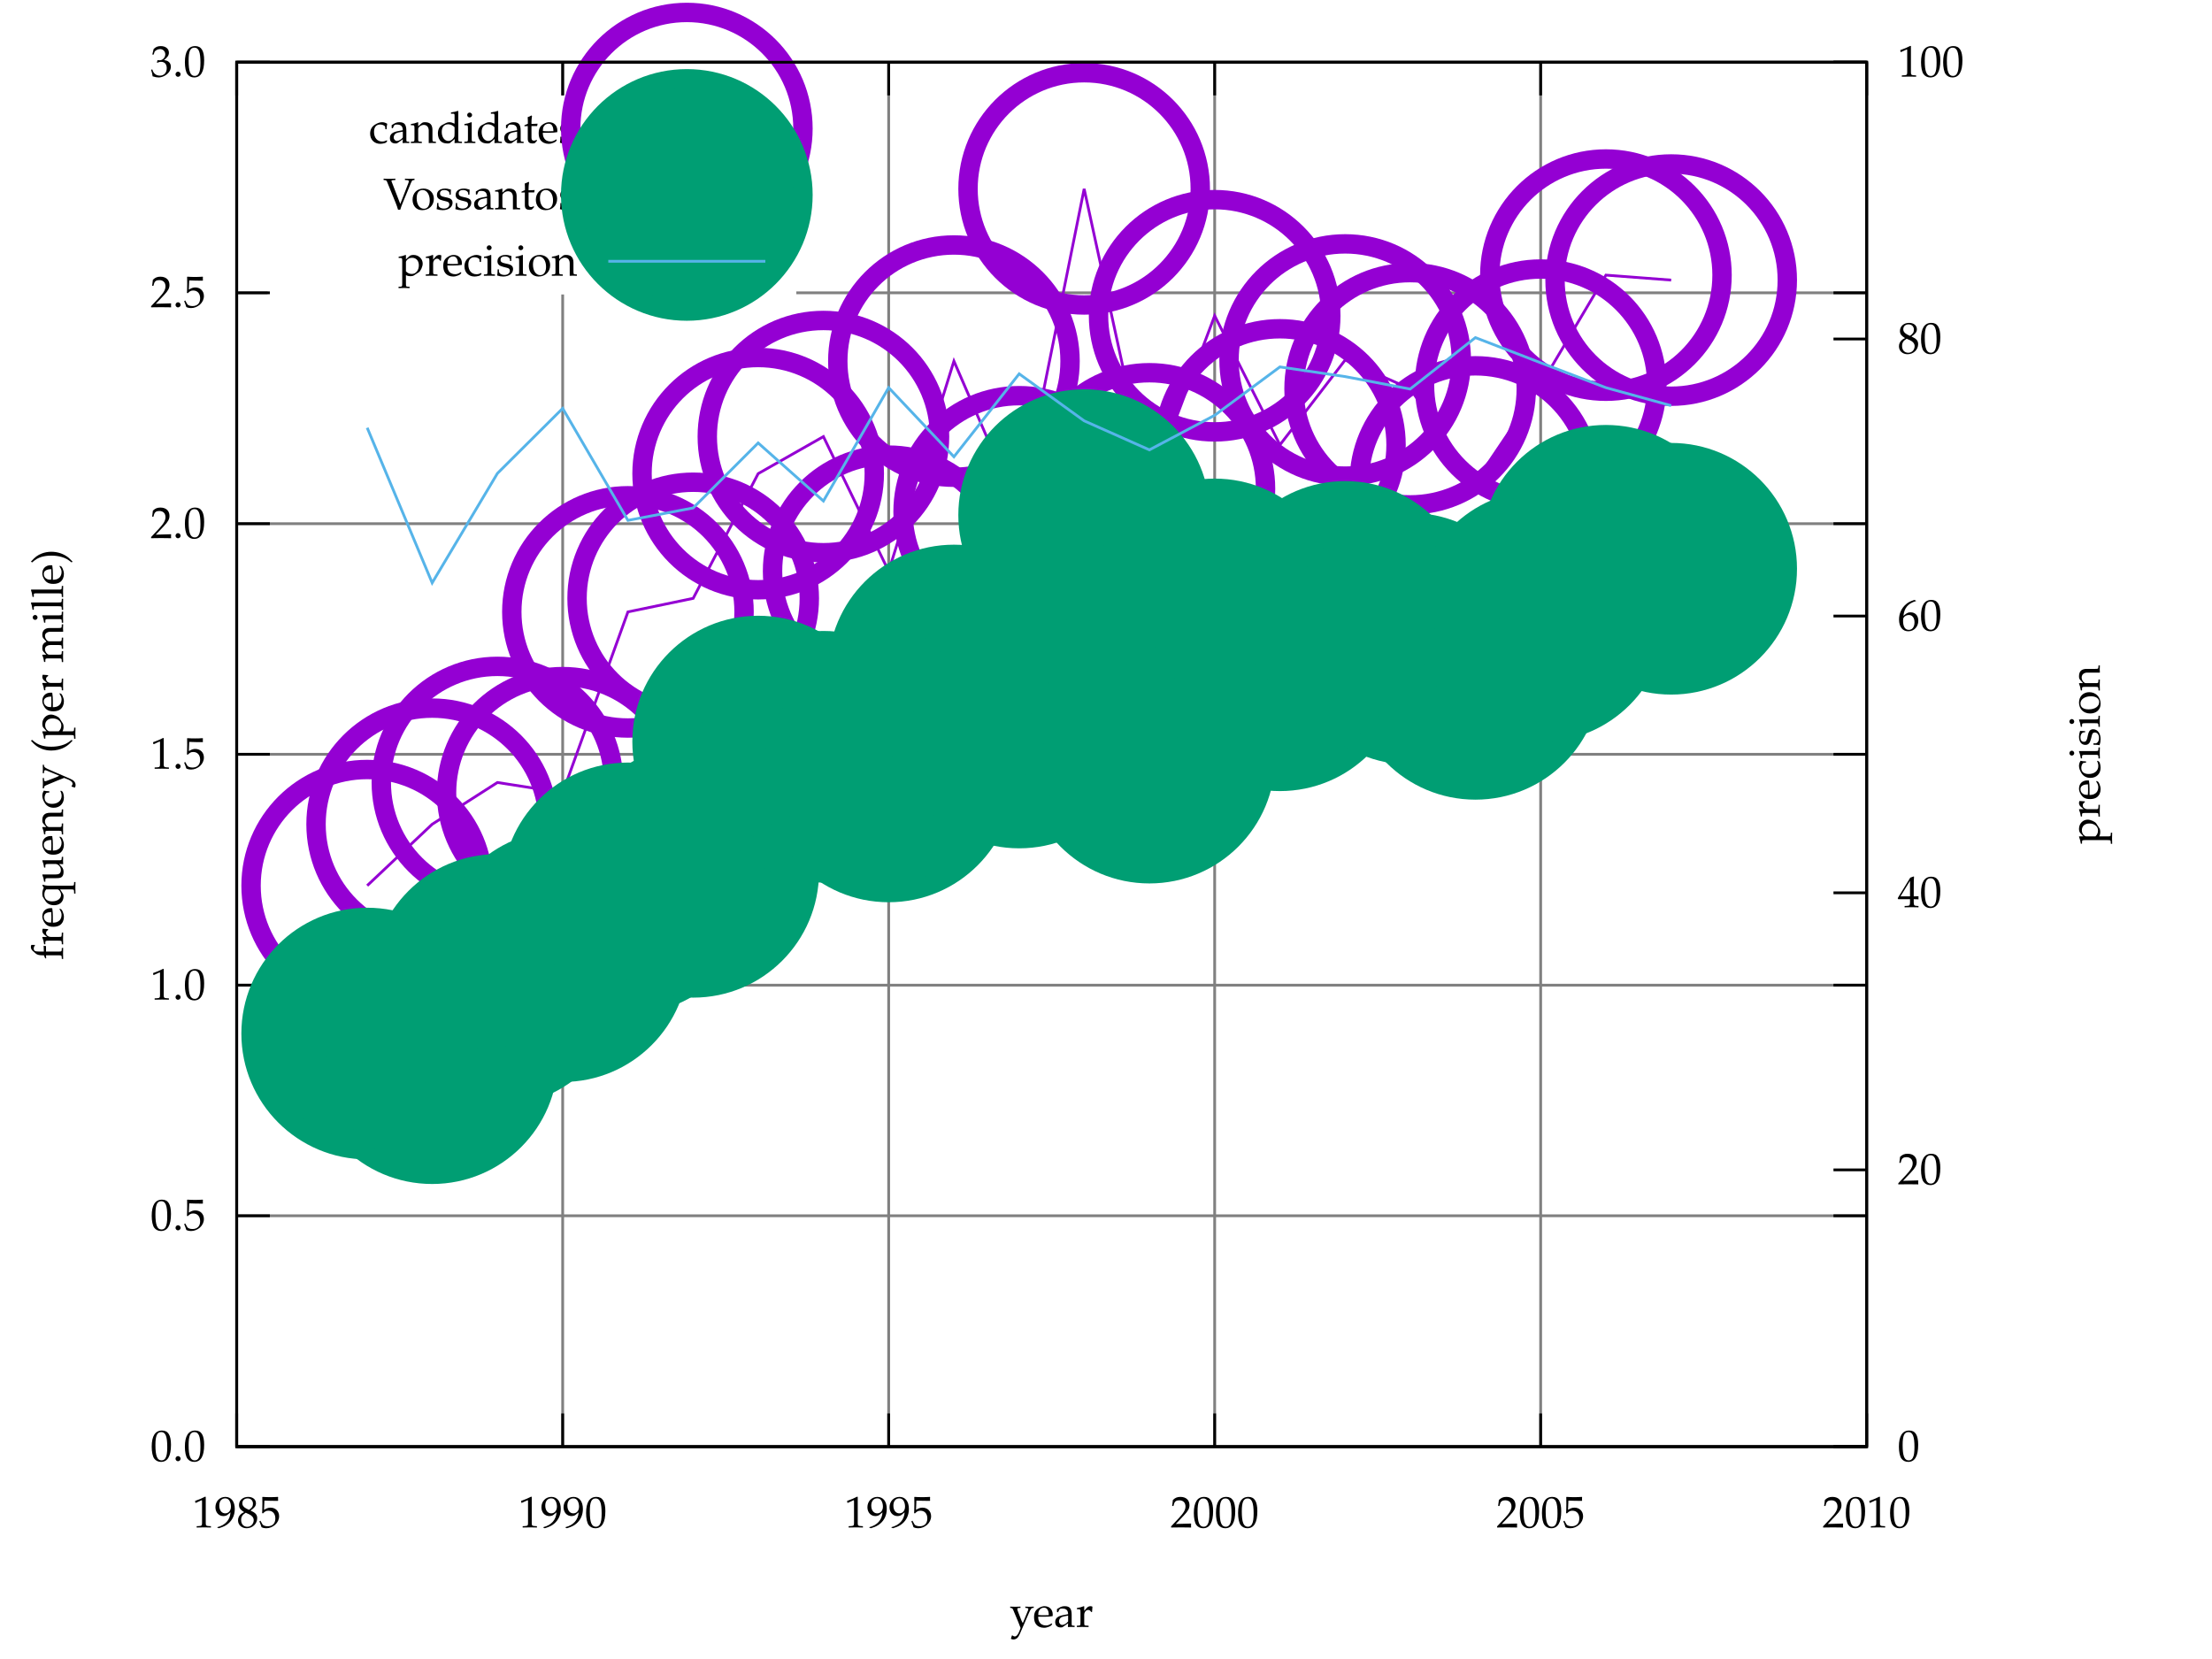
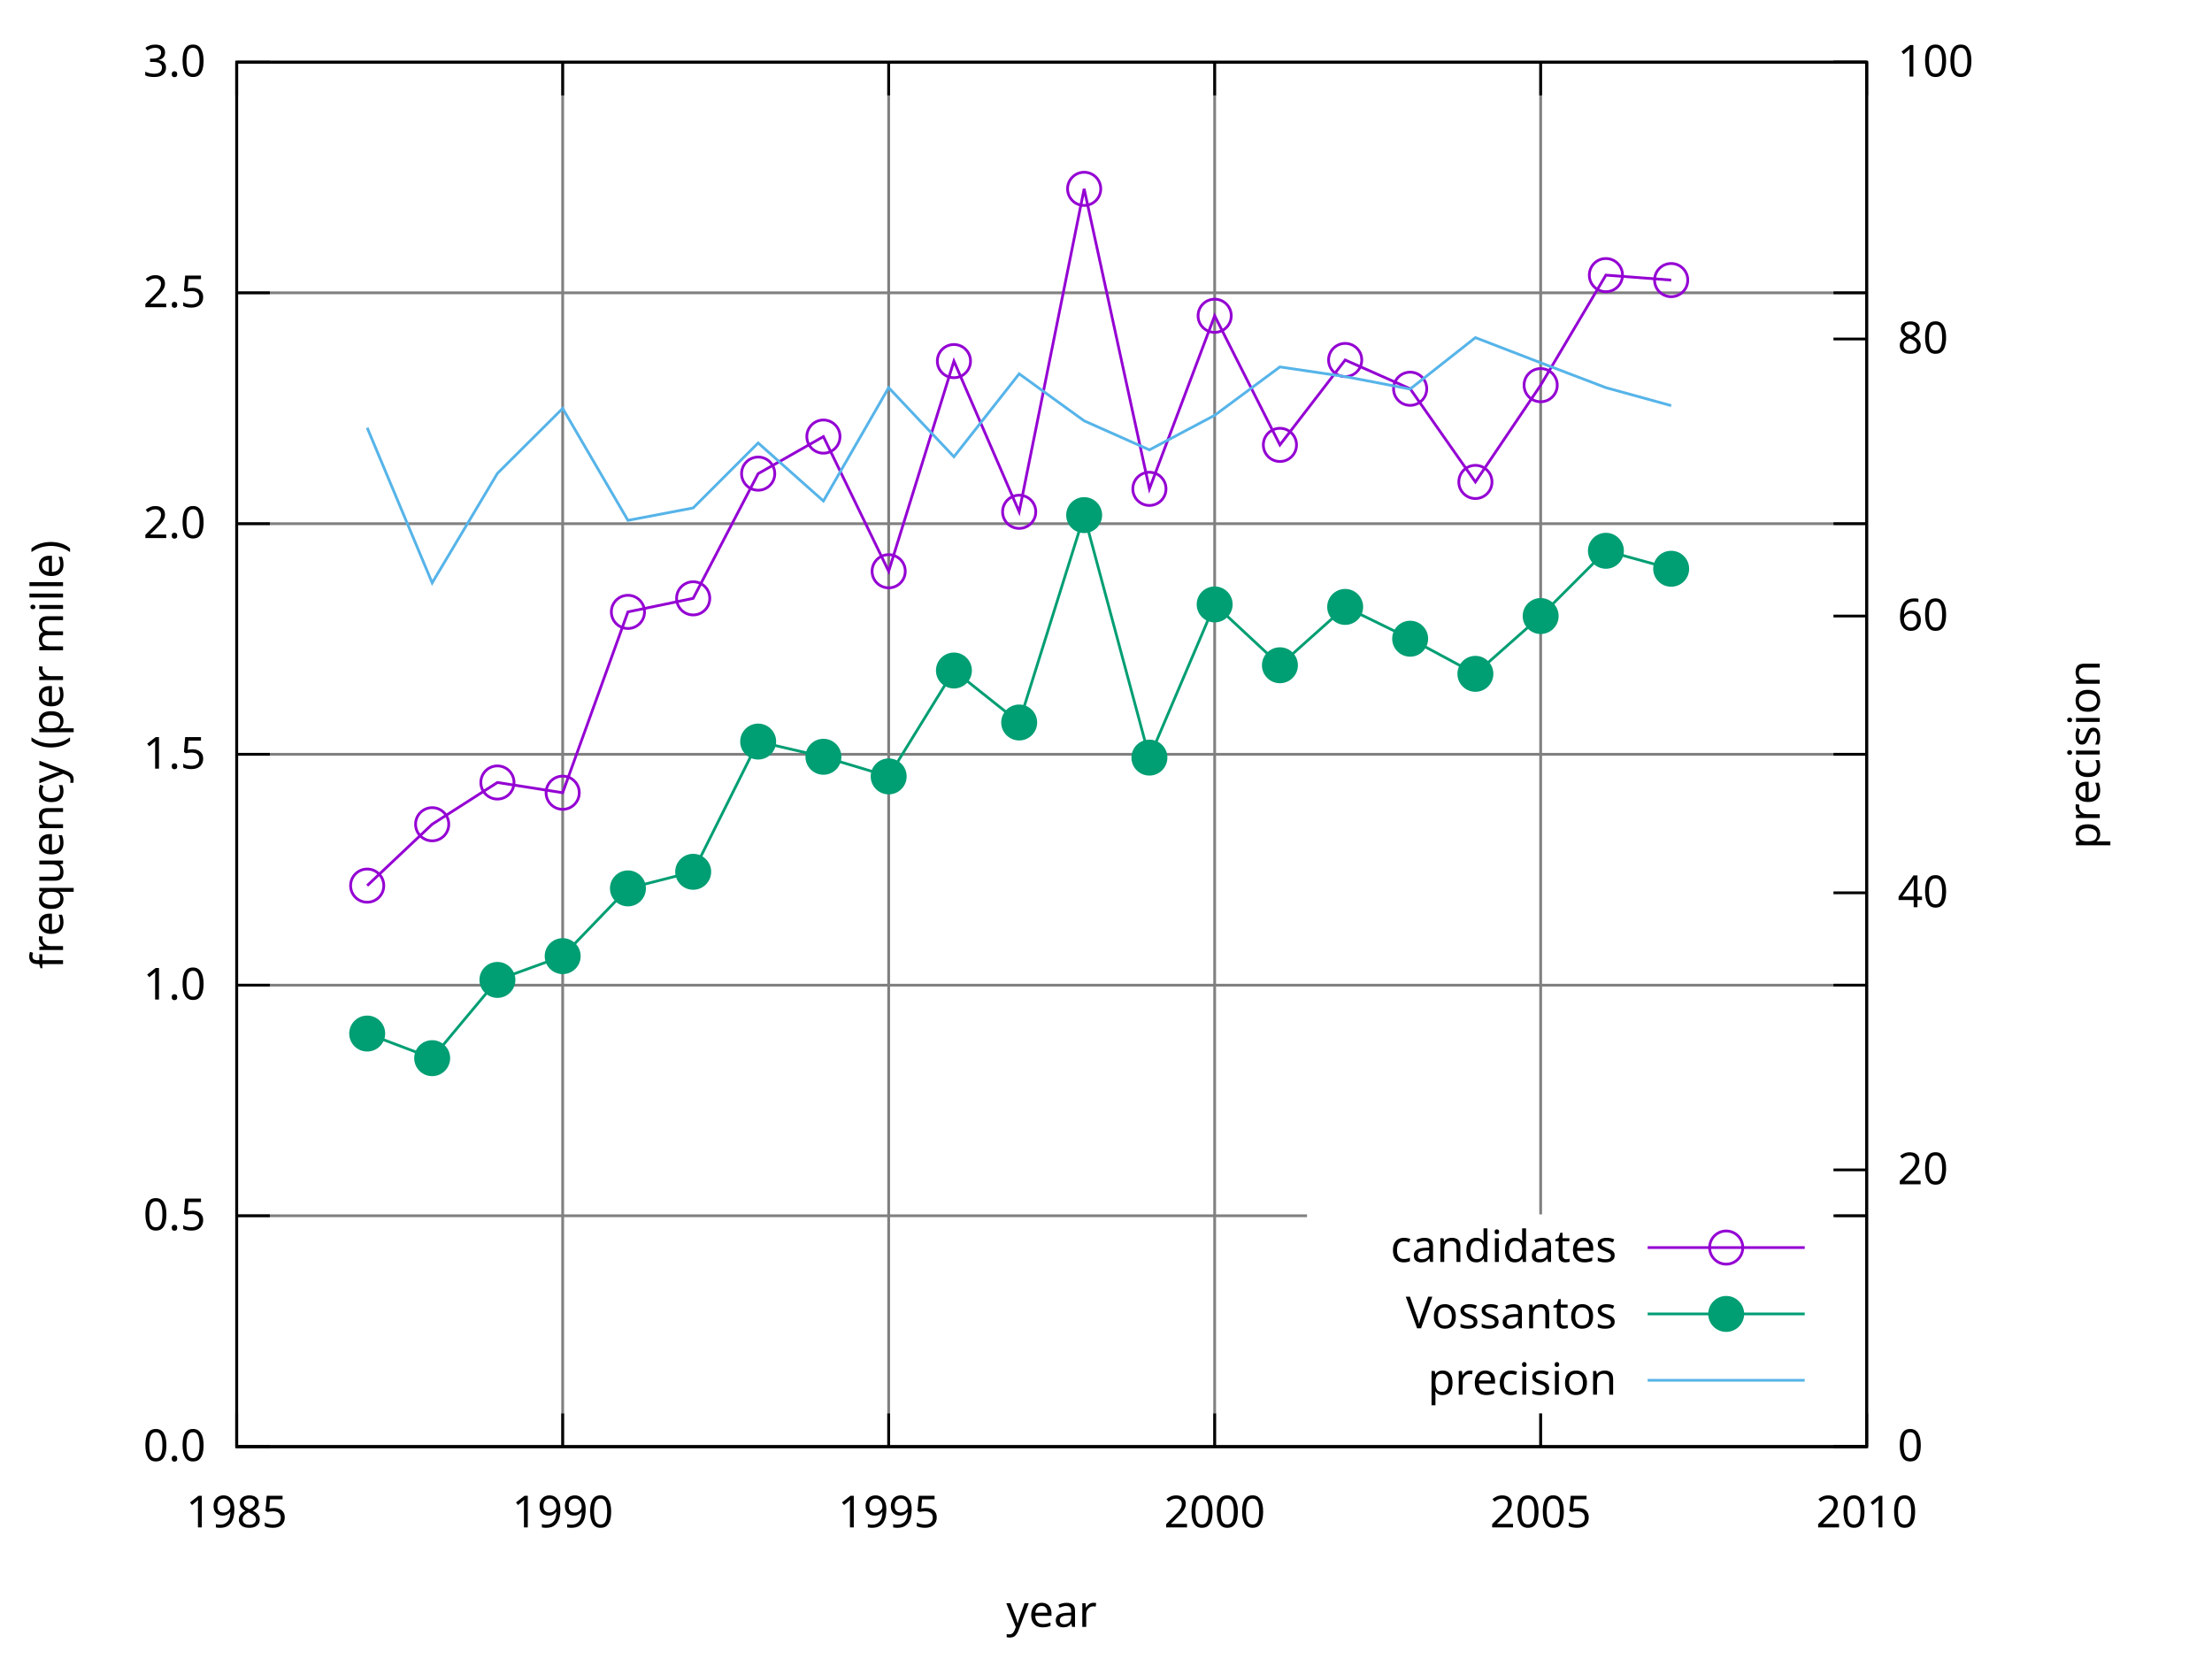
<svg xmlns="http://www.w3.org/2000/svg" xmlns:xlink="http://www.w3.org/1999/xlink" viewBox="0 0 800 600">
  <g id="gnuplot_canvas">
    <rect x="0" y="0" width="800" height="600" fill="none" />
    <defs>
      <circle id="gpDot" r="0.5" stroke-width="0.5" />
      <path id="gpPt0" stroke-width="0.167" stroke="currentColor" d="M-1,0 h2 M0,-1 v2" />
      <path id="gpPt1" stroke-width="0.167" stroke="currentColor" d="M-1,-1 L1,1 M1,-1 L-1,1" />
      <path id="gpPt2" stroke-width="0.167" stroke="currentColor" d="M-1,0 L1,0 M0,-1 L0,1 M-1,-1 L1,1 M-1,1 L1,-1" />
      <rect id="gpPt3" stroke-width="0.167" stroke="currentColor" x="-1" y="-1" width="2" height="2" />
      <rect id="gpPt4" stroke-width="0.167" stroke="currentColor" fill="currentColor" x="-1" y="-1" width="2" height="2" />
      <circle id="gpPt5" stroke-width="0.167" stroke="currentColor" cx="0" cy="0" r="1" />
      <use xlink:href="#gpPt5" id="gpPt6" fill="currentColor" stroke="none" />
      <path id="gpPt7" stroke-width="0.167" stroke="currentColor" d="M0,-1.33 L-1.33,0.67 L1.33,0.67 z" />
      <use xlink:href="#gpPt7" id="gpPt8" fill="currentColor" stroke="none" />
      <use xlink:href="#gpPt7" id="gpPt9" stroke="currentColor" transform="rotate(180)" />
      <use xlink:href="#gpPt9" id="gpPt10" fill="currentColor" stroke="none" />
      <use xlink:href="#gpPt3" id="gpPt11" stroke="currentColor" transform="rotate(45)" />
      <use xlink:href="#gpPt11" id="gpPt12" fill="currentColor" stroke="none" />
      <path id="gpPt13" stroke-width="0.167" stroke="currentColor" d="M0,1.330 L1.265,0.411 L0.782,-1.067 L-0.782,-1.076 L-1.265,0.411 z" />
      <use xlink:href="#gpPt13" id="gpPt14" fill="currentColor" stroke="none" />
      <filter id="textbox" filterUnits="objectBoundingBox" x="0" y="0" height="1" width="1">
        <feFlood flood-color="white" flood-opacity="1" result="bgnd" />
        <feComposite in="SourceGraphic" in2="bgnd" operator="atop" />
      </filter>
      <filter id="greybox" filterUnits="objectBoundingBox" x="0" y="0" height="1" width="1">
        <feFlood flood-color="lightgrey" flood-opacity="1" result="grey" />
        <feComposite in="SourceGraphic" in2="grey" operator="atop" />
      </filter>
    </defs>
    <g fill="none" color="white" stroke="black" stroke-width="1.00" stroke-linecap="butt" stroke-linejoin="miter">
</g>
    <g fill="none" color="black" stroke="currentColor" stroke-width="1.00" stroke-linecap="butt" stroke-linejoin="miter">
</g>
    <g fill="none" color="black" stroke="currentColor" stroke-width="1.00" stroke-linecap="butt" stroke-linejoin="miter">
      <path stroke="gray" class="gridline" d="M85.6,523.2 L675.1,523.2  " />
    </g>
    <g fill="none" color="black" stroke="currentColor" stroke-width="1.00" stroke-linecap="butt" stroke-linejoin="miter">
      <path stroke="black" d="M85.6,523.2 L97.6,523.2 M675.1,523.2 L663.1,523.2  " />
-       <g transform="translate(74.4,528.4)" stroke="none" fill="black" font-family="Palatino Linotype, Book Antiqua, Palatino, FreeSerif, serif" font-size="16.00" text-anchor="end">
-         <text>
-           <tspan font-family="Palatino Linotype, Book Antiqua, Palatino, FreeSerif, serif">0.0</tspan>
-         </text>
-       </g>
-     </g>
-     <g fill="none" color="black" stroke="currentColor" stroke-width="1.00" stroke-linecap="butt" stroke-linejoin="miter">
- </g>
-     <g fill="none" color="black" stroke="currentColor" stroke-width="1.00" stroke-linecap="butt" stroke-linejoin="miter">
-       <path stroke="gray" class="gridline" d="M85.6,439.7 L675.1,439.7  " />
+       <g transform="translate(74.4,528.4)" stroke="none" fill="black" font-family="Noto Sans, Helvetica Neue, Helvetica, Arial, sans-serif" font-size="16.00" text-anchor="end">
+         <text>
+           <tspan font-family="Noto Sans, Helvetica Neue, Helvetica, Arial, sans-serif">0.0</tspan>
+         </text>
+       </g>
+     </g>
+     <g fill="none" color="black" stroke="currentColor" stroke-width="1.00" stroke-linecap="butt" stroke-linejoin="miter">
+ </g>
+     <g fill="none" color="black" stroke="currentColor" stroke-width="1.00" stroke-linecap="butt" stroke-linejoin="miter">
+       <path stroke="gray" class="gridline" d="M85.6,439.7 L472.7,439.7 M663.9,439.7 L675.1,439.7  " />
    </g>
    <g fill="none" color="black" stroke="currentColor" stroke-width="1.00" stroke-linecap="butt" stroke-linejoin="miter">
      <path stroke="black" d="M85.6,439.7 L97.6,439.7 M675.1,439.7 L663.1,439.7  " />
-       <g transform="translate(74.4,444.9)" stroke="none" fill="black" font-family="Palatino Linotype, Book Antiqua, Palatino, FreeSerif, serif" font-size="16.00" text-anchor="end">
-         <text>
-           <tspan font-family="Palatino Linotype, Book Antiqua, Palatino, FreeSerif, serif">0.5</tspan>
+       <g transform="translate(74.4,444.9)" stroke="none" fill="black" font-family="Noto Sans, Helvetica Neue, Helvetica, Arial, sans-serif" font-size="16.00" text-anchor="end">
+         <text>
+           <tspan font-family="Noto Sans, Helvetica Neue, Helvetica, Arial, sans-serif">0.5</tspan>
        </text>
      </g>
    </g>
    <g fill="none" color="black" stroke="currentColor" stroke-width="1.00" stroke-linecap="butt" stroke-linejoin="miter">
</g>
    <g fill="none" color="black" stroke="currentColor" stroke-width="1.00" stroke-linecap="butt" stroke-linejoin="miter">
      <path stroke="gray" class="gridline" d="M85.6,356.3 L675.1,356.3  " />
    </g>
    <g fill="none" color="black" stroke="currentColor" stroke-width="1.00" stroke-linecap="butt" stroke-linejoin="miter">
      <path stroke="black" d="M85.6,356.3 L97.6,356.3 M675.1,356.3 L663.1,356.3  " />
-       <g transform="translate(74.4,361.5)" stroke="none" fill="black" font-family="Palatino Linotype, Book Antiqua, Palatino, FreeSerif, serif" font-size="16.00" text-anchor="end">
-         <text>
-           <tspan font-family="Palatino Linotype, Book Antiqua, Palatino, FreeSerif, serif">1.0</tspan>
+       <g transform="translate(74.4,361.5)" stroke="none" fill="black" font-family="Noto Sans, Helvetica Neue, Helvetica, Arial, sans-serif" font-size="16.00" text-anchor="end">
+         <text>
+           <tspan font-family="Noto Sans, Helvetica Neue, Helvetica, Arial, sans-serif">1.0</tspan>
        </text>
      </g>
    </g>
    <g fill="none" color="black" stroke="currentColor" stroke-width="1.00" stroke-linecap="butt" stroke-linejoin="miter">
</g>
    <g fill="none" color="black" stroke="currentColor" stroke-width="1.00" stroke-linecap="butt" stroke-linejoin="miter">
      <path stroke="gray" class="gridline" d="M85.6,272.8 L675.1,272.8  " />
    </g>
    <g fill="none" color="black" stroke="currentColor" stroke-width="1.00" stroke-linecap="butt" stroke-linejoin="miter">
      <path stroke="black" d="M85.6,272.8 L97.6,272.8 M675.1,272.8 L663.1,272.8  " />
-       <g transform="translate(74.4,278.0)" stroke="none" fill="black" font-family="Palatino Linotype, Book Antiqua, Palatino, FreeSerif, serif" font-size="16.00" text-anchor="end">
-         <text>
-           <tspan font-family="Palatino Linotype, Book Antiqua, Palatino, FreeSerif, serif">1.5</tspan>
+       <g transform="translate(74.4,278.0)" stroke="none" fill="black" font-family="Noto Sans, Helvetica Neue, Helvetica, Arial, sans-serif" font-size="16.00" text-anchor="end">
+         <text>
+           <tspan font-family="Noto Sans, Helvetica Neue, Helvetica, Arial, sans-serif">1.5</tspan>
        </text>
      </g>
    </g>
    <g fill="none" color="black" stroke="currentColor" stroke-width="1.00" stroke-linecap="butt" stroke-linejoin="miter">
</g>
    <g fill="none" color="black" stroke="currentColor" stroke-width="1.00" stroke-linecap="butt" stroke-linejoin="miter">
      <path stroke="gray" class="gridline" d="M85.6,189.4 L675.1,189.4  " />
    </g>
    <g fill="none" color="black" stroke="currentColor" stroke-width="1.00" stroke-linecap="butt" stroke-linejoin="miter">
      <path stroke="black" d="M85.6,189.4 L97.6,189.4 M675.1,189.4 L663.1,189.4  " />
-       <g transform="translate(74.4,194.6)" stroke="none" fill="black" font-family="Palatino Linotype, Book Antiqua, Palatino, FreeSerif, serif" font-size="16.00" text-anchor="end">
-         <text>
-           <tspan font-family="Palatino Linotype, Book Antiqua, Palatino, FreeSerif, serif">2.0</tspan>
-         </text>
-       </g>
-     </g>
-     <g fill="none" color="black" stroke="currentColor" stroke-width="1.00" stroke-linecap="butt" stroke-linejoin="miter">
- </g>
-     <g fill="none" color="black" stroke="currentColor" stroke-width="1.00" stroke-linecap="butt" stroke-linejoin="miter">
-       <path stroke="gray" class="gridline" d="M85.6,105.9 L96.8,105.9 M288.0,105.9 L675.1,105.9  " />
+       <g transform="translate(74.4,194.6)" stroke="none" fill="black" font-family="Noto Sans, Helvetica Neue, Helvetica, Arial, sans-serif" font-size="16.00" text-anchor="end">
+         <text>
+           <tspan font-family="Noto Sans, Helvetica Neue, Helvetica, Arial, sans-serif">2.0</tspan>
+         </text>
+       </g>
+     </g>
+     <g fill="none" color="black" stroke="currentColor" stroke-width="1.00" stroke-linecap="butt" stroke-linejoin="miter">
+ </g>
+     <g fill="none" color="black" stroke="currentColor" stroke-width="1.00" stroke-linecap="butt" stroke-linejoin="miter">
+       <path stroke="gray" class="gridline" d="M85.6,105.9 L675.1,105.9  " />
    </g>
    <g fill="none" color="black" stroke="currentColor" stroke-width="1.00" stroke-linecap="butt" stroke-linejoin="miter">
      <path stroke="black" d="M85.6,105.9 L97.6,105.9 M675.1,105.9 L663.1,105.9  " />
-       <g transform="translate(74.4,111.1)" stroke="none" fill="black" font-family="Palatino Linotype, Book Antiqua, Palatino, FreeSerif, serif" font-size="16.00" text-anchor="end">
-         <text>
-           <tspan font-family="Palatino Linotype, Book Antiqua, Palatino, FreeSerif, serif">2.5</tspan>
+       <g transform="translate(74.4,111.1)" stroke="none" fill="black" font-family="Noto Sans, Helvetica Neue, Helvetica, Arial, sans-serif" font-size="16.00" text-anchor="end">
+         <text>
+           <tspan font-family="Noto Sans, Helvetica Neue, Helvetica, Arial, sans-serif">2.5</tspan>
        </text>
      </g>
    </g>
    <g fill="none" color="black" stroke="currentColor" stroke-width="1.00" stroke-linecap="butt" stroke-linejoin="miter">
</g>
    <g fill="none" color="black" stroke="currentColor" stroke-width="1.00" stroke-linecap="butt" stroke-linejoin="miter">
      <path stroke="gray" class="gridline" d="M85.6,22.5 L675.1,22.5  " />
    </g>
    <g fill="none" color="black" stroke="currentColor" stroke-width="1.00" stroke-linecap="butt" stroke-linejoin="miter">
      <path stroke="black" d="M85.6,22.5 L97.6,22.5 M675.1,22.5 L663.1,22.5  " />
-       <g transform="translate(74.4,27.7)" stroke="none" fill="black" font-family="Palatino Linotype, Book Antiqua, Palatino, FreeSerif, serif" font-size="16.00" text-anchor="end">
-         <text>
-           <tspan font-family="Palatino Linotype, Book Antiqua, Palatino, FreeSerif, serif">3.0</tspan>
+       <g transform="translate(74.4,27.7)" stroke="none" fill="black" font-family="Noto Sans, Helvetica Neue, Helvetica, Arial, sans-serif" font-size="16.00" text-anchor="end">
+         <text>
+           <tspan font-family="Noto Sans, Helvetica Neue, Helvetica, Arial, sans-serif">3.0</tspan>
        </text>
      </g>
    </g>
    <g fill="none" color="black" stroke="currentColor" stroke-width="1.00" stroke-linecap="butt" stroke-linejoin="miter">
</g>
    <g fill="none" color="black" stroke="currentColor" stroke-width="1.00" stroke-linecap="butt" stroke-linejoin="miter">
      <path stroke="gray" class="gridline" d="M85.6,523.2 L85.6,22.5  " />
    </g>
    <g fill="none" color="black" stroke="currentColor" stroke-width="1.00" stroke-linecap="butt" stroke-linejoin="miter">
      <path stroke="black" d="M85.6,523.2 L85.6,511.2 M85.6,22.5 L85.6,34.5  " />
-       <g transform="translate(85.6,552.4)" stroke="none" fill="black" font-family="Palatino Linotype, Book Antiqua, Palatino, FreeSerif, serif" font-size="16.00" text-anchor="middle">
-         <text>
-           <tspan font-family="Palatino Linotype, Book Antiqua, Palatino, FreeSerif, serif"> 1985</tspan>
-         </text>
-       </g>
-     </g>
-     <g fill="none" color="black" stroke="currentColor" stroke-width="1.00" stroke-linecap="butt" stroke-linejoin="miter">
- </g>
-     <g fill="none" color="black" stroke="currentColor" stroke-width="1.00" stroke-linecap="butt" stroke-linejoin="miter">
-       <path stroke="gray" class="gridline" d="M203.5,523.2 L203.5,106.5 M203.5,34.5 L203.5,22.5  " />
+       <g transform="translate(85.6,552.4)" stroke="none" fill="black" font-family="Noto Sans, Helvetica Neue, Helvetica, Arial, sans-serif" font-size="16.00" text-anchor="middle">
+         <text>
+           <tspan font-family="Noto Sans, Helvetica Neue, Helvetica, Arial, sans-serif"> 1985</tspan>
+         </text>
+       </g>
+     </g>
+     <g fill="none" color="black" stroke="currentColor" stroke-width="1.00" stroke-linecap="butt" stroke-linejoin="miter">
+ </g>
+     <g fill="none" color="black" stroke="currentColor" stroke-width="1.00" stroke-linecap="butt" stroke-linejoin="miter">
+       <path stroke="gray" class="gridline" d="M203.5,523.2 L203.5,22.5  " />
    </g>
    <g fill="none" color="black" stroke="currentColor" stroke-width="1.00" stroke-linecap="butt" stroke-linejoin="miter">
      <path stroke="black" d="M203.5,523.2 L203.5,511.2 M203.5,22.5 L203.5,34.5  " />
-       <g transform="translate(203.5,552.4)" stroke="none" fill="black" font-family="Palatino Linotype, Book Antiqua, Palatino, FreeSerif, serif" font-size="16.00" text-anchor="middle">
-         <text>
-           <tspan font-family="Palatino Linotype, Book Antiqua, Palatino, FreeSerif, serif"> 1990</tspan>
+       <g transform="translate(203.5,552.4)" stroke="none" fill="black" font-family="Noto Sans, Helvetica Neue, Helvetica, Arial, sans-serif" font-size="16.00" text-anchor="middle">
+         <text>
+           <tspan font-family="Noto Sans, Helvetica Neue, Helvetica, Arial, sans-serif"> 1990</tspan>
        </text>
      </g>
    </g>
    <g fill="none" color="black" stroke="currentColor" stroke-width="1.00" stroke-linecap="butt" stroke-linejoin="miter">
</g>
    <g fill="none" color="black" stroke="currentColor" stroke-width="1.00" stroke-linecap="butt" stroke-linejoin="miter">
      <path stroke="gray" class="gridline" d="M321.4,523.2 L321.4,22.5  " />
    </g>
    <g fill="none" color="black" stroke="currentColor" stroke-width="1.00" stroke-linecap="butt" stroke-linejoin="miter">
      <path stroke="black" d="M321.4,523.2 L321.4,511.2 M321.4,22.5 L321.4,34.5  " />
-       <g transform="translate(321.4,552.4)" stroke="none" fill="black" font-family="Palatino Linotype, Book Antiqua, Palatino, FreeSerif, serif" font-size="16.00" text-anchor="middle">
-         <text>
-           <tspan font-family="Palatino Linotype, Book Antiqua, Palatino, FreeSerif, serif"> 1995</tspan>
+       <g transform="translate(321.4,552.4)" stroke="none" fill="black" font-family="Noto Sans, Helvetica Neue, Helvetica, Arial, sans-serif" font-size="16.00" text-anchor="middle">
+         <text>
+           <tspan font-family="Noto Sans, Helvetica Neue, Helvetica, Arial, sans-serif"> 1995</tspan>
        </text>
      </g>
    </g>
    <g fill="none" color="black" stroke="currentColor" stroke-width="1.00" stroke-linecap="butt" stroke-linejoin="miter">
</g>
    <g fill="none" color="black" stroke="currentColor" stroke-width="1.00" stroke-linecap="butt" stroke-linejoin="miter">
      <path stroke="gray" class="gridline" d="M439.3,523.2 L439.3,22.5  " />
    </g>
    <g fill="none" color="black" stroke="currentColor" stroke-width="1.00" stroke-linecap="butt" stroke-linejoin="miter">
      <path stroke="black" d="M439.3,523.2 L439.3,511.2 M439.3,22.5 L439.3,34.5  " />
-       <g transform="translate(439.3,552.4)" stroke="none" fill="black" font-family="Palatino Linotype, Book Antiqua, Palatino, FreeSerif, serif" font-size="16.00" text-anchor="middle">
-         <text>
-           <tspan font-family="Palatino Linotype, Book Antiqua, Palatino, FreeSerif, serif"> 2000</tspan>
-         </text>
-       </g>
-     </g>
-     <g fill="none" color="black" stroke="currentColor" stroke-width="1.00" stroke-linecap="butt" stroke-linejoin="miter">
- </g>
-     <g fill="none" color="black" stroke="currentColor" stroke-width="1.00" stroke-linecap="butt" stroke-linejoin="miter">
-       <path stroke="gray" class="gridline" d="M557.2,523.2 L557.2,22.5  " />
+       <g transform="translate(439.3,552.4)" stroke="none" fill="black" font-family="Noto Sans, Helvetica Neue, Helvetica, Arial, sans-serif" font-size="16.00" text-anchor="middle">
+         <text>
+           <tspan font-family="Noto Sans, Helvetica Neue, Helvetica, Arial, sans-serif"> 2000</tspan>
+         </text>
+       </g>
+     </g>
+     <g fill="none" color="black" stroke="currentColor" stroke-width="1.00" stroke-linecap="butt" stroke-linejoin="miter">
+ </g>
+     <g fill="none" color="black" stroke="currentColor" stroke-width="1.00" stroke-linecap="butt" stroke-linejoin="miter">
+       <path stroke="gray" class="gridline" d="M557.2,523.2 L557.2,511.2 M557.2,439.2 L557.2,22.5  " />
    </g>
    <g fill="none" color="black" stroke="currentColor" stroke-width="1.00" stroke-linecap="butt" stroke-linejoin="miter">
      <path stroke="black" d="M557.2,523.2 L557.2,511.2 M557.2,22.5 L557.2,34.5  " />
-       <g transform="translate(557.2,552.4)" stroke="none" fill="black" font-family="Palatino Linotype, Book Antiqua, Palatino, FreeSerif, serif" font-size="16.00" text-anchor="middle">
-         <text>
-           <tspan font-family="Palatino Linotype, Book Antiqua, Palatino, FreeSerif, serif"> 2005</tspan>
+       <g transform="translate(557.2,552.4)" stroke="none" fill="black" font-family="Noto Sans, Helvetica Neue, Helvetica, Arial, sans-serif" font-size="16.00" text-anchor="middle">
+         <text>
+           <tspan font-family="Noto Sans, Helvetica Neue, Helvetica, Arial, sans-serif"> 2005</tspan>
        </text>
      </g>
    </g>
    <g fill="none" color="black" stroke="currentColor" stroke-width="1.00" stroke-linecap="butt" stroke-linejoin="miter">
</g>
    <g fill="none" color="black" stroke="currentColor" stroke-width="1.00" stroke-linecap="butt" stroke-linejoin="miter">
      <path stroke="gray" class="gridline" d="M675.1,523.2 L675.1,22.5  " />
    </g>
    <g fill="none" color="black" stroke="currentColor" stroke-width="1.00" stroke-linecap="butt" stroke-linejoin="miter">
      <path stroke="black" d="M675.1,523.2 L675.1,511.2 M675.1,22.5 L675.1,34.5  " />
-       <g transform="translate(675.1,552.4)" stroke="none" fill="black" font-family="Palatino Linotype, Book Antiqua, Palatino, FreeSerif, serif" font-size="16.00" text-anchor="middle">
-         <text>
-           <tspan font-family="Palatino Linotype, Book Antiqua, Palatino, FreeSerif, serif"> 2010</tspan>
+       <g transform="translate(675.1,552.4)" stroke="none" fill="black" font-family="Noto Sans, Helvetica Neue, Helvetica, Arial, sans-serif" font-size="16.00" text-anchor="middle">
+         <text>
+           <tspan font-family="Noto Sans, Helvetica Neue, Helvetica, Arial, sans-serif"> 2010</tspan>
        </text>
      </g>
    </g>
    <g fill="none" color="black" stroke="currentColor" stroke-width="1.00" stroke-linecap="butt" stroke-linejoin="miter">
      <path stroke="black" d="M675.1,523.2 L663.1,523.2  " />
-       <g transform="translate(686.3,528.4)" stroke="none" fill="black" font-family="Palatino Linotype, Book Antiqua, Palatino, FreeSerif, serif" font-size="16.00" text-anchor="start">
-         <text>
-           <tspan font-family="Palatino Linotype, Book Antiqua, Palatino, FreeSerif, serif"> 0</tspan>
+       <g transform="translate(686.3,528.4)" stroke="none" fill="black" font-family="Noto Sans, Helvetica Neue, Helvetica, Arial, sans-serif" font-size="16.00" text-anchor="start">
+         <text>
+           <tspan font-family="Noto Sans, Helvetica Neue, Helvetica, Arial, sans-serif"> 0</tspan>
        </text>
      </g>
    </g>
    <g fill="none" color="black" stroke="currentColor" stroke-width="1.00" stroke-linecap="butt" stroke-linejoin="miter">
      <path stroke="black" d="M675.1,423.1 L663.1,423.1  " />
-       <g transform="translate(686.3,428.3)" stroke="none" fill="black" font-family="Palatino Linotype, Book Antiqua, Palatino, FreeSerif, serif" font-size="16.00" text-anchor="start">
-         <text>
-           <tspan font-family="Palatino Linotype, Book Antiqua, Palatino, FreeSerif, serif"> 20</tspan>
+       <g transform="translate(686.3,428.3)" stroke="none" fill="black" font-family="Noto Sans, Helvetica Neue, Helvetica, Arial, sans-serif" font-size="16.00" text-anchor="start">
+         <text>
+           <tspan font-family="Noto Sans, Helvetica Neue, Helvetica, Arial, sans-serif"> 20</tspan>
        </text>
      </g>
    </g>
    <g fill="none" color="black" stroke="currentColor" stroke-width="1.00" stroke-linecap="butt" stroke-linejoin="miter">
      <path stroke="black" d="M675.1,322.9 L663.1,322.9  " />
-       <g transform="translate(686.3,328.1)" stroke="none" fill="black" font-family="Palatino Linotype, Book Antiqua, Palatino, FreeSerif, serif" font-size="16.00" text-anchor="start">
-         <text>
-           <tspan font-family="Palatino Linotype, Book Antiqua, Palatino, FreeSerif, serif"> 40</tspan>
+       <g transform="translate(686.3,328.1)" stroke="none" fill="black" font-family="Noto Sans, Helvetica Neue, Helvetica, Arial, sans-serif" font-size="16.00" text-anchor="start">
+         <text>
+           <tspan font-family="Noto Sans, Helvetica Neue, Helvetica, Arial, sans-serif"> 40</tspan>
        </text>
      </g>
    </g>
    <g fill="none" color="black" stroke="currentColor" stroke-width="1.00" stroke-linecap="butt" stroke-linejoin="miter">
      <path stroke="black" d="M675.1,222.8 L663.1,222.8  " />
-       <g transform="translate(686.3,228.0)" stroke="none" fill="black" font-family="Palatino Linotype, Book Antiqua, Palatino, FreeSerif, serif" font-size="16.00" text-anchor="start">
-         <text>
-           <tspan font-family="Palatino Linotype, Book Antiqua, Palatino, FreeSerif, serif"> 60</tspan>
+       <g transform="translate(686.3,228.0)" stroke="none" fill="black" font-family="Noto Sans, Helvetica Neue, Helvetica, Arial, sans-serif" font-size="16.00" text-anchor="start">
+         <text>
+           <tspan font-family="Noto Sans, Helvetica Neue, Helvetica, Arial, sans-serif"> 60</tspan>
        </text>
      </g>
    </g>
    <g fill="none" color="black" stroke="currentColor" stroke-width="1.00" stroke-linecap="butt" stroke-linejoin="miter">
      <path stroke="black" d="M675.1,122.6 L663.1,122.6  " />
-       <g transform="translate(686.3,127.8)" stroke="none" fill="black" font-family="Palatino Linotype, Book Antiqua, Palatino, FreeSerif, serif" font-size="16.00" text-anchor="start">
-         <text>
-           <tspan font-family="Palatino Linotype, Book Antiqua, Palatino, FreeSerif, serif"> 80</tspan>
+       <g transform="translate(686.3,127.8)" stroke="none" fill="black" font-family="Noto Sans, Helvetica Neue, Helvetica, Arial, sans-serif" font-size="16.00" text-anchor="start">
+         <text>
+           <tspan font-family="Noto Sans, Helvetica Neue, Helvetica, Arial, sans-serif"> 80</tspan>
        </text>
      </g>
    </g>
    <g fill="none" color="black" stroke="currentColor" stroke-width="1.00" stroke-linecap="butt" stroke-linejoin="miter">
      <path stroke="black" d="M675.1,22.5 L663.1,22.5  " />
-       <g transform="translate(686.3,27.7)" stroke="none" fill="black" font-family="Palatino Linotype, Book Antiqua, Palatino, FreeSerif, serif" font-size="16.00" text-anchor="start">
-         <text>
-           <tspan font-family="Palatino Linotype, Book Antiqua, Palatino, FreeSerif, serif"> 100</tspan>
+       <g transform="translate(686.3,27.7)" stroke="none" fill="black" font-family="Noto Sans, Helvetica Neue, Helvetica, Arial, sans-serif" font-size="16.00" text-anchor="start">
+         <text>
+           <tspan font-family="Noto Sans, Helvetica Neue, Helvetica, Arial, sans-serif"> 100</tspan>
        </text>
      </g>
    </g>
    <g fill="none" color="black" stroke="currentColor" stroke-width="1.00" stroke-linecap="butt" stroke-linejoin="miter">
</g>
    <g fill="none" color="black" stroke="currentColor" stroke-width="1.00" stroke-linecap="butt" stroke-linejoin="miter">
      <path stroke="black" d="M85.6,22.5 L85.6,523.2 L675.1,523.2 L675.1,22.5 L85.6,22.5 Z  " />
    </g>
    <g fill="none" color="black" stroke="currentColor" stroke-width="1.00" stroke-linecap="butt" stroke-linejoin="miter">
-       <g transform="translate(22.8,272.9) rotate(270)" stroke="none" fill="black" font-family="Palatino Linotype, Book Antiqua, Palatino, FreeSerif, serif" font-size="16.00" text-anchor="middle">
-         <text>
-           <tspan font-family="Palatino Linotype, Book Antiqua, Palatino, FreeSerif, serif">frequency (per mille)</tspan>
-         </text>
-       </g>
-     </g>
-     <g fill="none" color="black" stroke="currentColor" stroke-width="1.00" stroke-linecap="butt" stroke-linejoin="miter">
-       <g transform="translate(759.4,272.9) rotate(270)" stroke="none" fill="black" font-family="Palatino Linotype, Book Antiqua, Palatino, FreeSerif, serif" font-size="16.00" text-anchor="middle">
-         <text>
-           <tspan font-family="Palatino Linotype, Book Antiqua, Palatino, FreeSerif, serif">precision</tspan>
-         </text>
-       </g>
-     </g>
-     <g fill="none" color="black" stroke="currentColor" stroke-width="1.00" stroke-linecap="butt" stroke-linejoin="miter">
-       <g transform="translate(380.3,588.4)" stroke="none" fill="black" font-family="Palatino Linotype, Book Antiqua, Palatino, FreeSerif, serif" font-size="16.00" text-anchor="middle">
-         <text>
-           <tspan font-family="Palatino Linotype, Book Antiqua, Palatino, FreeSerif, serif">year</tspan>
+       <g transform="translate(22.8,272.9) rotate(270)" stroke="none" fill="black" font-family="Noto Sans, Helvetica Neue, Helvetica, Arial, sans-serif" font-size="16.00" text-anchor="middle">
+         <text>
+           <tspan font-family="Noto Sans, Helvetica Neue, Helvetica, Arial, sans-serif">frequency (per mille)</tspan>
+         </text>
+       </g>
+     </g>
+     <g fill="none" color="black" stroke="currentColor" stroke-width="1.00" stroke-linecap="butt" stroke-linejoin="miter">
+       <g transform="translate(759.4,272.9) rotate(270)" stroke="none" fill="black" font-family="Noto Sans, Helvetica Neue, Helvetica, Arial, sans-serif" font-size="16.00" text-anchor="middle">
+         <text>
+           <tspan font-family="Noto Sans, Helvetica Neue, Helvetica, Arial, sans-serif">precision</tspan>
+         </text>
+       </g>
+     </g>
+     <g fill="none" color="black" stroke="currentColor" stroke-width="1.00" stroke-linecap="butt" stroke-linejoin="miter">
+       <g transform="translate(380.3,588.4)" stroke="none" fill="black" font-family="Noto Sans, Helvetica Neue, Helvetica, Arial, sans-serif" font-size="16.00" text-anchor="middle">
+         <text>
+           <tspan font-family="Noto Sans, Helvetica Neue, Helvetica, Arial, sans-serif">year</tspan>
        </text>
      </g>
    </g>
    <g fill="none" color="black" stroke="currentColor" stroke-width="1.00" stroke-linecap="butt" stroke-linejoin="miter">
</g>
    <g id="gnuplot_plot_1">
      <g fill="none" color="black" stroke="currentColor" stroke-width="1.00" stroke-linecap="butt" stroke-linejoin="miter">
-         <g transform="translate(208.8,51.7)" stroke="none" fill="black" font-family="Palatino Linotype, Book Antiqua, Palatino, FreeSerif, serif" font-size="16.00" text-anchor="end">
+         <g transform="translate(584.7,456.4)" stroke="none" fill="black" font-family="Noto Sans, Helvetica Neue, Helvetica, Arial, sans-serif" font-size="16.00" text-anchor="end">
          <text>
-             <tspan font-family="Palatino Linotype, Book Antiqua, Palatino, FreeSerif, serif">candidates</tspan>
+             <tspan font-family="Noto Sans, Helvetica Neue, Helvetica, Arial, sans-serif">candidates</tspan>
          </text>
        </g>
      </g>
      <g fill="none" color="black" stroke="currentColor" stroke-width="1.00" stroke-linecap="butt" stroke-linejoin="miter">
-         <path stroke="rgb(148,   0, 211)" d="M220.0,46.5 L276.8,46.5 M132.8,320.3 L156.3,298.1 L179.9,283.0 L203.5,286.7 L227.1,221.3 L250.7,216.4   L274.2,171.3 L297.8,157.9 L321.4,206.6 L345.0,130.6 L368.6,185.1 L392.1,68.3 L415.7,176.8 L439.3,114.2   L462.9,160.9 L486.5,130.2 L510.0,140.6 L533.6,174.3 L557.2,139.3 L580.8,99.5 L604.4,101.3  " />
-         <use xlink:href="#gpPt5" transform="translate(132.8,320.3) scale(42.00)" color="rgb(148,   0, 211)" />
-         <use xlink:href="#gpPt5" transform="translate(156.3,298.1) scale(42.00)" color="rgb(148,   0, 211)" />
-         <use xlink:href="#gpPt5" transform="translate(179.9,283.0) scale(42.00)" color="rgb(148,   0, 211)" />
-         <use xlink:href="#gpPt5" transform="translate(203.5,286.7) scale(42.00)" color="rgb(148,   0, 211)" />
-         <use xlink:href="#gpPt5" transform="translate(227.1,221.3) scale(42.00)" color="rgb(148,   0, 211)" />
-         <use xlink:href="#gpPt5" transform="translate(250.7,216.4) scale(42.00)" color="rgb(148,   0, 211)" />
-         <use xlink:href="#gpPt5" transform="translate(274.2,171.3) scale(42.00)" color="rgb(148,   0, 211)" />
-         <use xlink:href="#gpPt5" transform="translate(297.8,157.9) scale(42.00)" color="rgb(148,   0, 211)" />
-         <use xlink:href="#gpPt5" transform="translate(321.4,206.6) scale(42.00)" color="rgb(148,   0, 211)" />
-         <use xlink:href="#gpPt5" transform="translate(345.0,130.6) scale(42.00)" color="rgb(148,   0, 211)" />
-         <use xlink:href="#gpPt5" transform="translate(368.6,185.1) scale(42.00)" color="rgb(148,   0, 211)" />
-         <use xlink:href="#gpPt5" transform="translate(392.1,68.3) scale(42.00)" color="rgb(148,   0, 211)" />
-         <use xlink:href="#gpPt5" transform="translate(415.7,176.8) scale(42.00)" color="rgb(148,   0, 211)" />
-         <use xlink:href="#gpPt5" transform="translate(439.3,114.2) scale(42.00)" color="rgb(148,   0, 211)" />
-         <use xlink:href="#gpPt5" transform="translate(462.9,160.9) scale(42.00)" color="rgb(148,   0, 211)" />
-         <use xlink:href="#gpPt5" transform="translate(486.5,130.2) scale(42.00)" color="rgb(148,   0, 211)" />
-         <use xlink:href="#gpPt5" transform="translate(510.0,140.6) scale(42.00)" color="rgb(148,   0, 211)" />
-         <use xlink:href="#gpPt5" transform="translate(533.6,174.3) scale(42.00)" color="rgb(148,   0, 211)" />
-         <use xlink:href="#gpPt5" transform="translate(557.2,139.3) scale(42.00)" color="rgb(148,   0, 211)" />
-         <use xlink:href="#gpPt5" transform="translate(580.8,99.5) scale(42.00)" color="rgb(148,   0, 211)" />
-         <use xlink:href="#gpPt5" transform="translate(604.4,101.3) scale(42.00)" color="rgb(148,   0, 211)" />
-         <use xlink:href="#gpPt5" transform="translate(248.4,46.5) scale(42.00)" color="rgb(148,   0, 211)" />
+         <path stroke="rgb(148,   0, 211)" d="M595.9,451.2 L652.7,451.2 M132.8,320.3 L156.3,298.1 L179.9,283.0 L203.5,286.7 L227.1,221.3 L250.7,216.4   L274.2,171.3 L297.8,157.9 L321.4,206.6 L345.0,130.6 L368.6,185.1 L392.1,68.3 L415.7,176.8 L439.3,114.2   L462.9,160.9 L486.5,130.2 L510.0,140.6 L533.6,174.3 L557.2,139.3 L580.8,99.5 L604.4,101.3  " />
+         <use xlink:href="#gpPt5" transform="translate(132.8,320.3) scale(6.00)" color="rgb(148,   0, 211)" />
+         <use xlink:href="#gpPt5" transform="translate(156.3,298.1) scale(6.00)" color="rgb(148,   0, 211)" />
+         <use xlink:href="#gpPt5" transform="translate(179.9,283.0) scale(6.00)" color="rgb(148,   0, 211)" />
+         <use xlink:href="#gpPt5" transform="translate(203.5,286.7) scale(6.00)" color="rgb(148,   0, 211)" />
+         <use xlink:href="#gpPt5" transform="translate(227.1,221.3) scale(6.00)" color="rgb(148,   0, 211)" />
+         <use xlink:href="#gpPt5" transform="translate(250.7,216.4) scale(6.00)" color="rgb(148,   0, 211)" />
+         <use xlink:href="#gpPt5" transform="translate(274.2,171.3) scale(6.00)" color="rgb(148,   0, 211)" />
+         <use xlink:href="#gpPt5" transform="translate(297.8,157.9) scale(6.00)" color="rgb(148,   0, 211)" />
+         <use xlink:href="#gpPt5" transform="translate(321.4,206.6) scale(6.00)" color="rgb(148,   0, 211)" />
+         <use xlink:href="#gpPt5" transform="translate(345.0,130.6) scale(6.00)" color="rgb(148,   0, 211)" />
+         <use xlink:href="#gpPt5" transform="translate(368.6,185.1) scale(6.00)" color="rgb(148,   0, 211)" />
+         <use xlink:href="#gpPt5" transform="translate(392.1,68.3) scale(6.00)" color="rgb(148,   0, 211)" />
+         <use xlink:href="#gpPt5" transform="translate(415.7,176.8) scale(6.00)" color="rgb(148,   0, 211)" />
+         <use xlink:href="#gpPt5" transform="translate(439.3,114.2) scale(6.00)" color="rgb(148,   0, 211)" />
+         <use xlink:href="#gpPt5" transform="translate(462.9,160.9) scale(6.00)" color="rgb(148,   0, 211)" />
+         <use xlink:href="#gpPt5" transform="translate(486.5,130.2) scale(6.00)" color="rgb(148,   0, 211)" />
+         <use xlink:href="#gpPt5" transform="translate(510.0,140.6) scale(6.00)" color="rgb(148,   0, 211)" />
+         <use xlink:href="#gpPt5" transform="translate(533.6,174.3) scale(6.00)" color="rgb(148,   0, 211)" />
+         <use xlink:href="#gpPt5" transform="translate(557.2,139.3) scale(6.00)" color="rgb(148,   0, 211)" />
+         <use xlink:href="#gpPt5" transform="translate(580.8,99.5) scale(6.00)" color="rgb(148,   0, 211)" />
+         <use xlink:href="#gpPt5" transform="translate(604.4,101.3) scale(6.00)" color="rgb(148,   0, 211)" />
+         <use xlink:href="#gpPt5" transform="translate(624.3,451.2) scale(6.00)" color="rgb(148,   0, 211)" />
      </g>
    </g>
    <g id="gnuplot_plot_2">
      <g fill="none" color="black" stroke="currentColor" stroke-width="1.00" stroke-linecap="butt" stroke-linejoin="miter">
-         <g transform="translate(208.8,75.7)" stroke="none" fill="black" font-family="Palatino Linotype, Book Antiqua, Palatino, FreeSerif, serif" font-size="16.00" text-anchor="end">
+         <g transform="translate(584.7,480.4)" stroke="none" fill="black" font-family="Noto Sans, Helvetica Neue, Helvetica, Arial, sans-serif" font-size="16.00" text-anchor="end">
          <text>
-             <tspan font-family="Palatino Linotype, Book Antiqua, Palatino, FreeSerif, serif">Vossantos</tspan>
+             <tspan font-family="Noto Sans, Helvetica Neue, Helvetica, Arial, sans-serif">Vossantos</tspan>
          </text>
        </g>
      </g>
      <g fill="none" color="black" stroke="currentColor" stroke-width="1.00" stroke-linecap="butt" stroke-linejoin="miter">
-         <path stroke="rgb(  0, 158, 115)" d="M220.0,70.5 L276.8,70.5 M132.8,373.8 L156.3,382.7 L179.9,354.4 L203.5,345.8 L227.1,321.3 L250.7,315.3   L274.2,268.2 L297.8,273.7 L321.4,280.8 L345.0,242.5 L368.6,261.3 L392.1,186.3 L415.7,274.0 L439.3,218.6   L462.9,240.6 L486.5,219.5 L510.0,231.0 L533.6,243.7 L557.2,222.8 L580.8,199.2 L604.4,205.7  " />
-         <use xlink:href="#gpPt6" transform="translate(132.8,373.8) scale(42.00)" color="rgb(  0, 158, 115)" />
-         <use xlink:href="#gpPt6" transform="translate(156.3,382.7) scale(42.00)" color="rgb(  0, 158, 115)" />
-         <use xlink:href="#gpPt6" transform="translate(179.9,354.4) scale(42.00)" color="rgb(  0, 158, 115)" />
-         <use xlink:href="#gpPt6" transform="translate(203.5,345.8) scale(42.00)" color="rgb(  0, 158, 115)" />
-         <use xlink:href="#gpPt6" transform="translate(227.1,321.3) scale(42.00)" color="rgb(  0, 158, 115)" />
-         <use xlink:href="#gpPt6" transform="translate(250.7,315.3) scale(42.00)" color="rgb(  0, 158, 115)" />
-         <use xlink:href="#gpPt6" transform="translate(274.2,268.2) scale(42.00)" color="rgb(  0, 158, 115)" />
-         <use xlink:href="#gpPt6" transform="translate(297.8,273.7) scale(42.00)" color="rgb(  0, 158, 115)" />
-         <use xlink:href="#gpPt6" transform="translate(321.4,280.8) scale(42.00)" color="rgb(  0, 158, 115)" />
-         <use xlink:href="#gpPt6" transform="translate(345.0,242.5) scale(42.00)" color="rgb(  0, 158, 115)" />
-         <use xlink:href="#gpPt6" transform="translate(368.6,261.3) scale(42.00)" color="rgb(  0, 158, 115)" />
-         <use xlink:href="#gpPt6" transform="translate(392.1,186.3) scale(42.00)" color="rgb(  0, 158, 115)" />
-         <use xlink:href="#gpPt6" transform="translate(415.7,274.0) scale(42.00)" color="rgb(  0, 158, 115)" />
-         <use xlink:href="#gpPt6" transform="translate(439.3,218.6) scale(42.00)" color="rgb(  0, 158, 115)" />
-         <use xlink:href="#gpPt6" transform="translate(462.9,240.6) scale(42.00)" color="rgb(  0, 158, 115)" />
-         <use xlink:href="#gpPt6" transform="translate(486.5,219.5) scale(42.00)" color="rgb(  0, 158, 115)" />
-         <use xlink:href="#gpPt6" transform="translate(510.0,231.0) scale(42.00)" color="rgb(  0, 158, 115)" />
-         <use xlink:href="#gpPt6" transform="translate(533.6,243.7) scale(42.00)" color="rgb(  0, 158, 115)" />
-         <use xlink:href="#gpPt6" transform="translate(557.2,222.8) scale(42.00)" color="rgb(  0, 158, 115)" />
-         <use xlink:href="#gpPt6" transform="translate(580.8,199.2) scale(42.00)" color="rgb(  0, 158, 115)" />
-         <use xlink:href="#gpPt6" transform="translate(604.4,205.7) scale(42.00)" color="rgb(  0, 158, 115)" />
-         <use xlink:href="#gpPt6" transform="translate(248.4,70.5) scale(42.00)" color="rgb(  0, 158, 115)" />
+         <path stroke="rgb(  0, 158, 115)" d="M595.9,475.2 L652.7,475.2 M132.8,373.8 L156.3,382.7 L179.9,354.4 L203.5,345.8 L227.1,321.3 L250.7,315.3   L274.2,268.2 L297.8,273.7 L321.4,280.8 L345.0,242.5 L368.6,261.3 L392.1,186.3 L415.7,274.0 L439.3,218.6   L462.9,240.6 L486.5,219.5 L510.0,231.0 L533.6,243.7 L557.2,222.8 L580.8,199.2 L604.4,205.7  " />
+         <use xlink:href="#gpPt6" transform="translate(132.8,373.8) scale(6.00)" color="rgb(  0, 158, 115)" />
+         <use xlink:href="#gpPt6" transform="translate(156.3,382.7) scale(6.00)" color="rgb(  0, 158, 115)" />
+         <use xlink:href="#gpPt6" transform="translate(179.9,354.4) scale(6.00)" color="rgb(  0, 158, 115)" />
+         <use xlink:href="#gpPt6" transform="translate(203.5,345.8) scale(6.00)" color="rgb(  0, 158, 115)" />
+         <use xlink:href="#gpPt6" transform="translate(227.1,321.3) scale(6.00)" color="rgb(  0, 158, 115)" />
+         <use xlink:href="#gpPt6" transform="translate(250.7,315.3) scale(6.00)" color="rgb(  0, 158, 115)" />
+         <use xlink:href="#gpPt6" transform="translate(274.2,268.2) scale(6.00)" color="rgb(  0, 158, 115)" />
+         <use xlink:href="#gpPt6" transform="translate(297.8,273.7) scale(6.00)" color="rgb(  0, 158, 115)" />
+         <use xlink:href="#gpPt6" transform="translate(321.4,280.8) scale(6.00)" color="rgb(  0, 158, 115)" />
+         <use xlink:href="#gpPt6" transform="translate(345.0,242.5) scale(6.00)" color="rgb(  0, 158, 115)" />
+         <use xlink:href="#gpPt6" transform="translate(368.6,261.3) scale(6.00)" color="rgb(  0, 158, 115)" />
+         <use xlink:href="#gpPt6" transform="translate(392.1,186.3) scale(6.00)" color="rgb(  0, 158, 115)" />
+         <use xlink:href="#gpPt6" transform="translate(415.7,274.0) scale(6.00)" color="rgb(  0, 158, 115)" />
+         <use xlink:href="#gpPt6" transform="translate(439.3,218.6) scale(6.00)" color="rgb(  0, 158, 115)" />
+         <use xlink:href="#gpPt6" transform="translate(462.9,240.6) scale(6.00)" color="rgb(  0, 158, 115)" />
+         <use xlink:href="#gpPt6" transform="translate(486.5,219.5) scale(6.00)" color="rgb(  0, 158, 115)" />
+         <use xlink:href="#gpPt6" transform="translate(510.0,231.0) scale(6.00)" color="rgb(  0, 158, 115)" />
+         <use xlink:href="#gpPt6" transform="translate(533.6,243.7) scale(6.00)" color="rgb(  0, 158, 115)" />
+         <use xlink:href="#gpPt6" transform="translate(557.2,222.8) scale(6.00)" color="rgb(  0, 158, 115)" />
+         <use xlink:href="#gpPt6" transform="translate(580.8,199.2) scale(6.00)" color="rgb(  0, 158, 115)" />
+         <use xlink:href="#gpPt6" transform="translate(604.4,205.7) scale(6.00)" color="rgb(  0, 158, 115)" />
+         <use xlink:href="#gpPt6" transform="translate(624.3,475.2) scale(6.00)" color="rgb(  0, 158, 115)" />
      </g>
    </g>
    <g id="gnuplot_plot_3">
      <g fill="none" color="black" stroke="currentColor" stroke-width="1.00" stroke-linecap="butt" stroke-linejoin="miter">
-         <g transform="translate(208.8,99.7)" stroke="none" fill="black" font-family="Palatino Linotype, Book Antiqua, Palatino, FreeSerif, serif" font-size="16.00" text-anchor="end">
+         <g transform="translate(584.7,504.4)" stroke="none" fill="black" font-family="Noto Sans, Helvetica Neue, Helvetica, Arial, sans-serif" font-size="16.00" text-anchor="end">
          <text>
-             <tspan font-family="Palatino Linotype, Book Antiqua, Palatino, FreeSerif, serif">precision</tspan>
+             <tspan font-family="Noto Sans, Helvetica Neue, Helvetica, Arial, sans-serif">precision</tspan>
          </text>
        </g>
      </g>
      <g fill="none" color="black" stroke="currentColor" stroke-width="1.00" stroke-linecap="butt" stroke-linejoin="miter">
-         <path stroke="rgb( 86, 180, 233)" d="M220.0,94.5 L276.8,94.5 M132.8,154.7 L156.3,210.8 L179.9,171.2 L203.5,147.7 L227.1,188.2 L250.7,183.7   L274.2,160.2 L297.8,181.2 L321.4,140.2 L345.0,165.2 L368.6,135.2 L392.1,152.2 L415.7,162.7 L439.3,150.2   L462.9,132.7 L486.5,136.2 L510.0,140.7 L533.6,122.1 L557.2,131.2 L580.8,140.2 L604.4,146.7  " />
+         <path stroke="rgb( 86, 180, 233)" d="M595.9,499.2 L652.7,499.2 M132.8,154.7 L156.3,210.8 L179.9,171.2 L203.5,147.7 L227.1,188.2 L250.7,183.7   L274.2,160.2 L297.8,181.2 L321.4,140.2 L345.0,165.2 L368.6,135.2 L392.1,152.2 L415.7,162.7 L439.3,150.2   L462.9,132.7 L486.5,136.2 L510.0,140.7 L533.6,122.1 L557.2,131.2 L580.8,140.2 L604.4,146.7  " />
      </g>
    </g>
    <g fill="none" color="white" stroke="rgb( 86, 180, 233)" stroke-width="2.00" stroke-linecap="butt" stroke-linejoin="miter">
</g>
    <g fill="none" color="black" stroke="currentColor" stroke-width="2.00" stroke-linecap="butt" stroke-linejoin="miter">
</g>
    <g fill="none" color="black" stroke="black" stroke-width="1.00" stroke-linecap="butt" stroke-linejoin="miter">
</g>
    <g fill="none" color="black" stroke="currentColor" stroke-width="1.00" stroke-linecap="butt" stroke-linejoin="miter">
      <path stroke="black" d="M85.6,22.5 L85.6,523.2 L675.1,523.2 L675.1,22.5 L85.6,22.5 Z  " />
    </g>
    <g fill="none" color="black" stroke="currentColor" stroke-width="1.00" stroke-linecap="butt" stroke-linejoin="miter">
</g>
  </g>
</svg>
